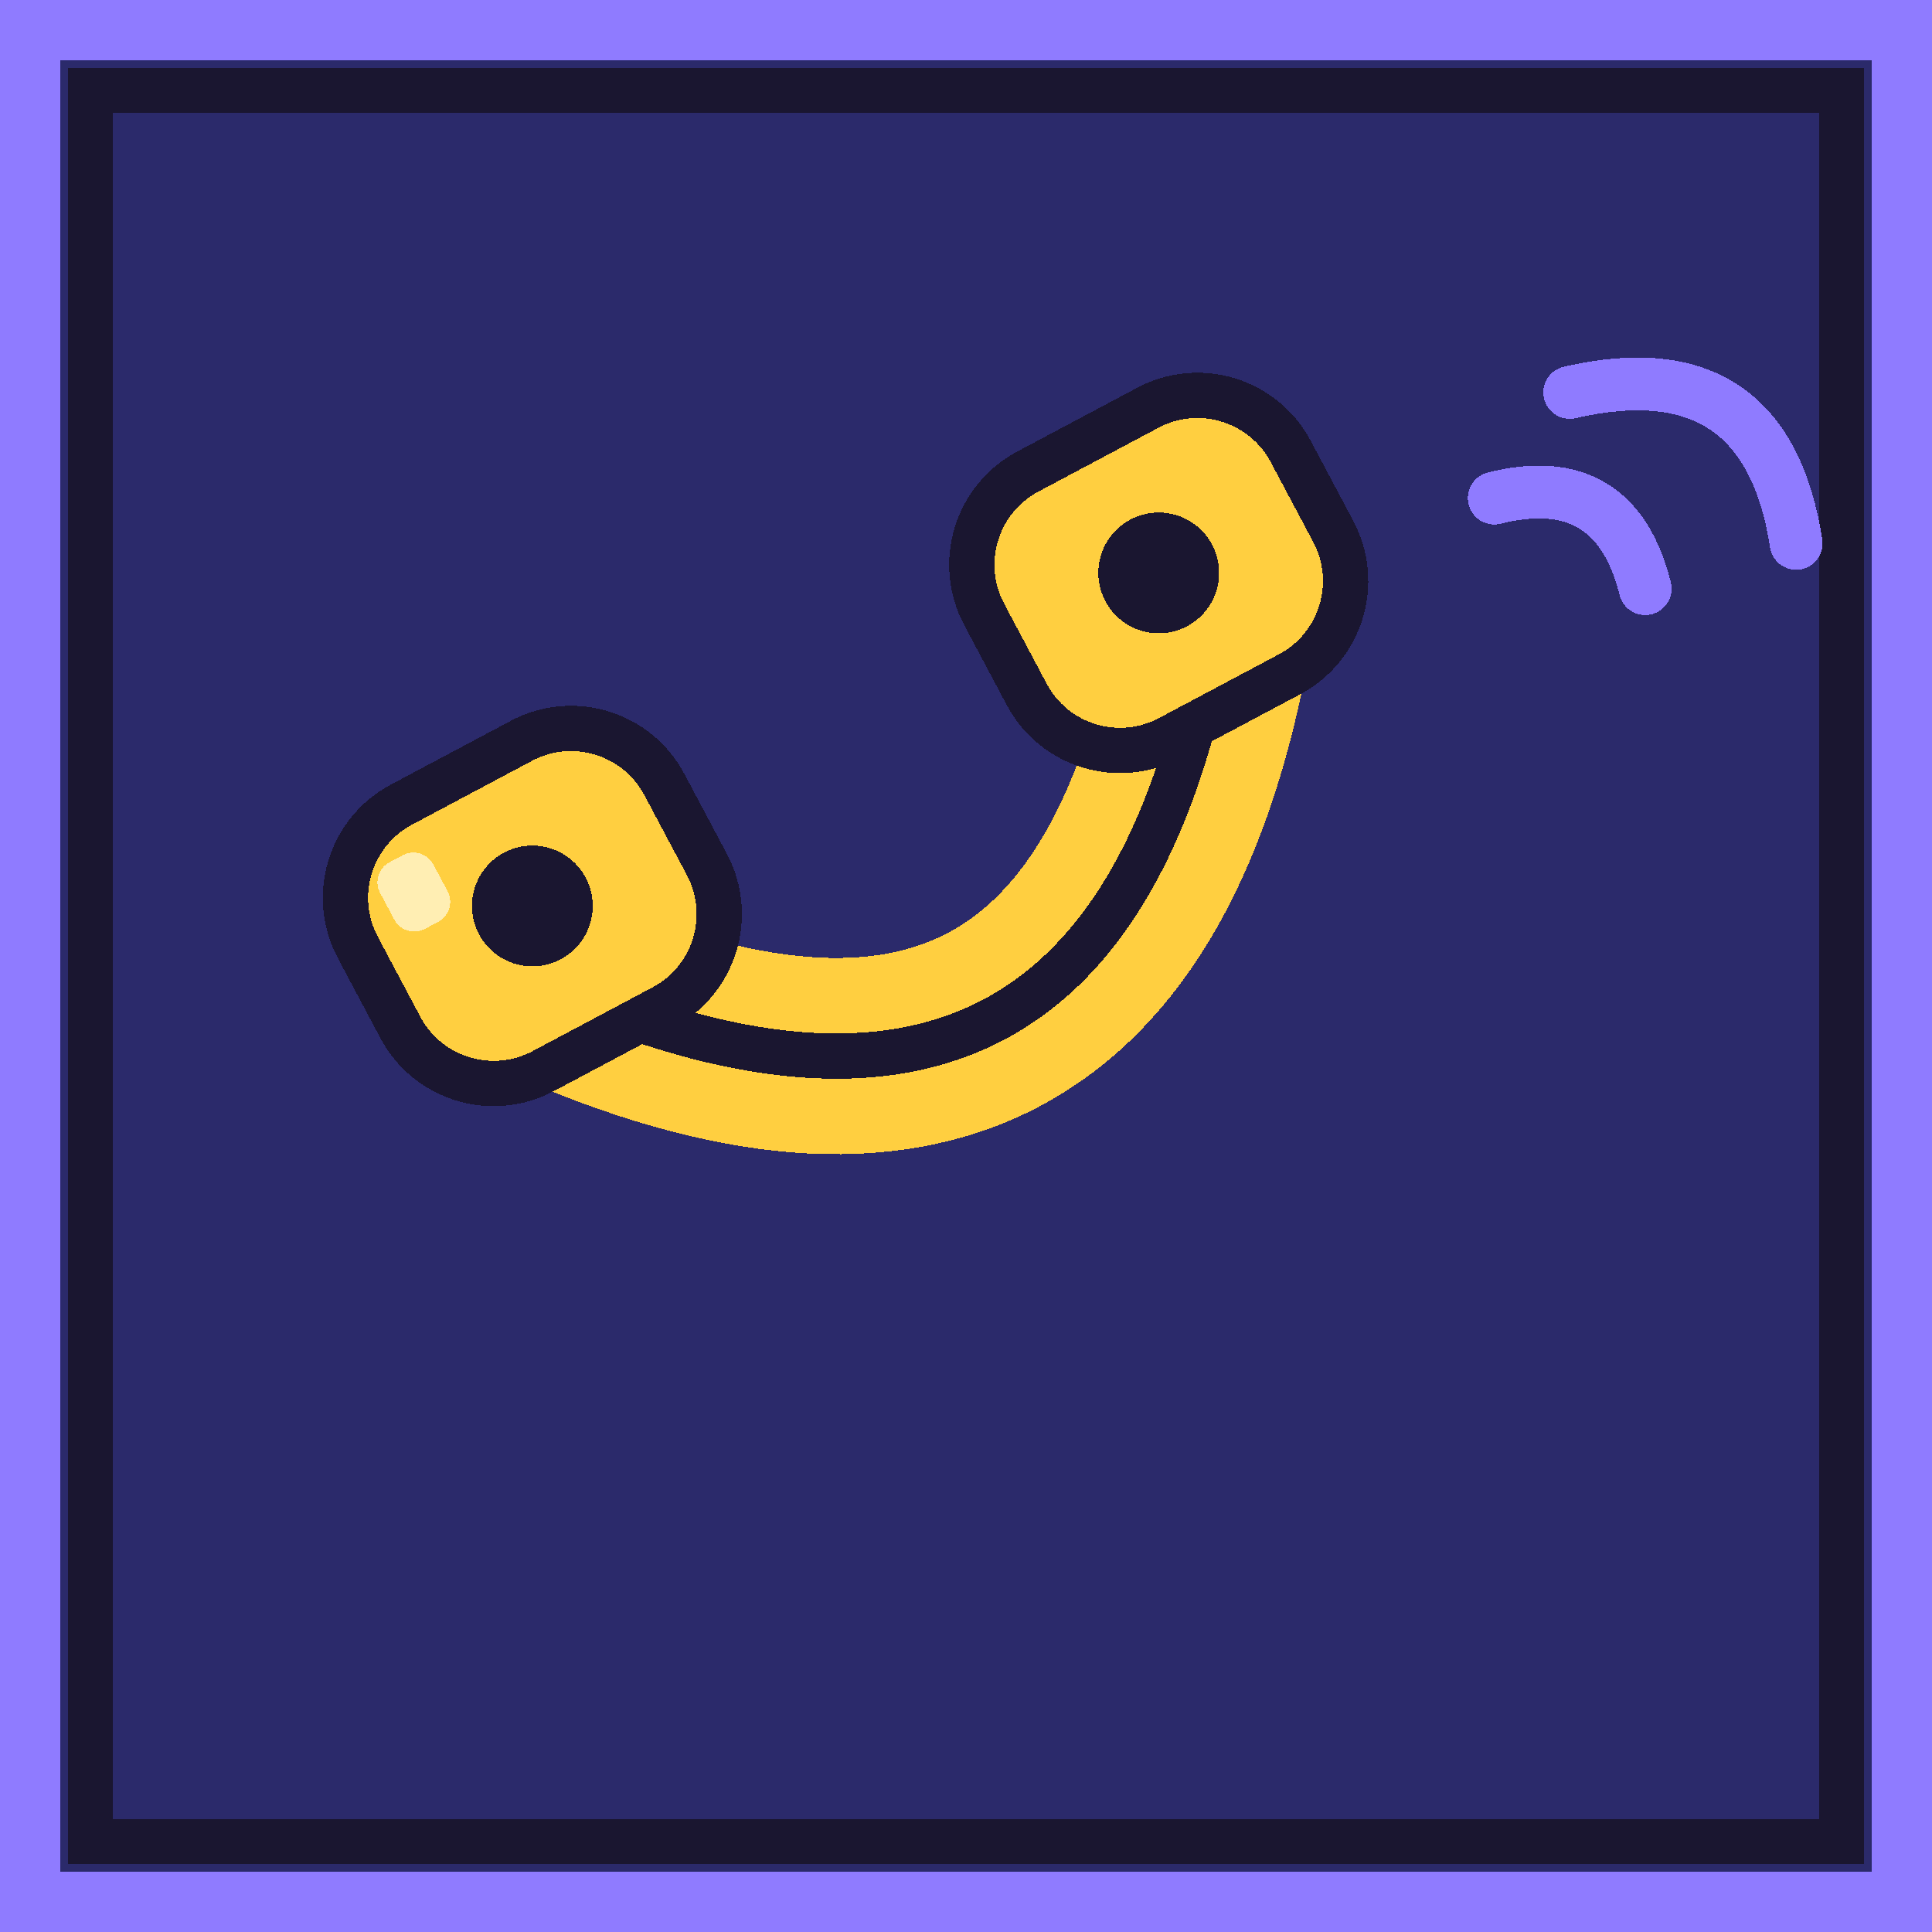
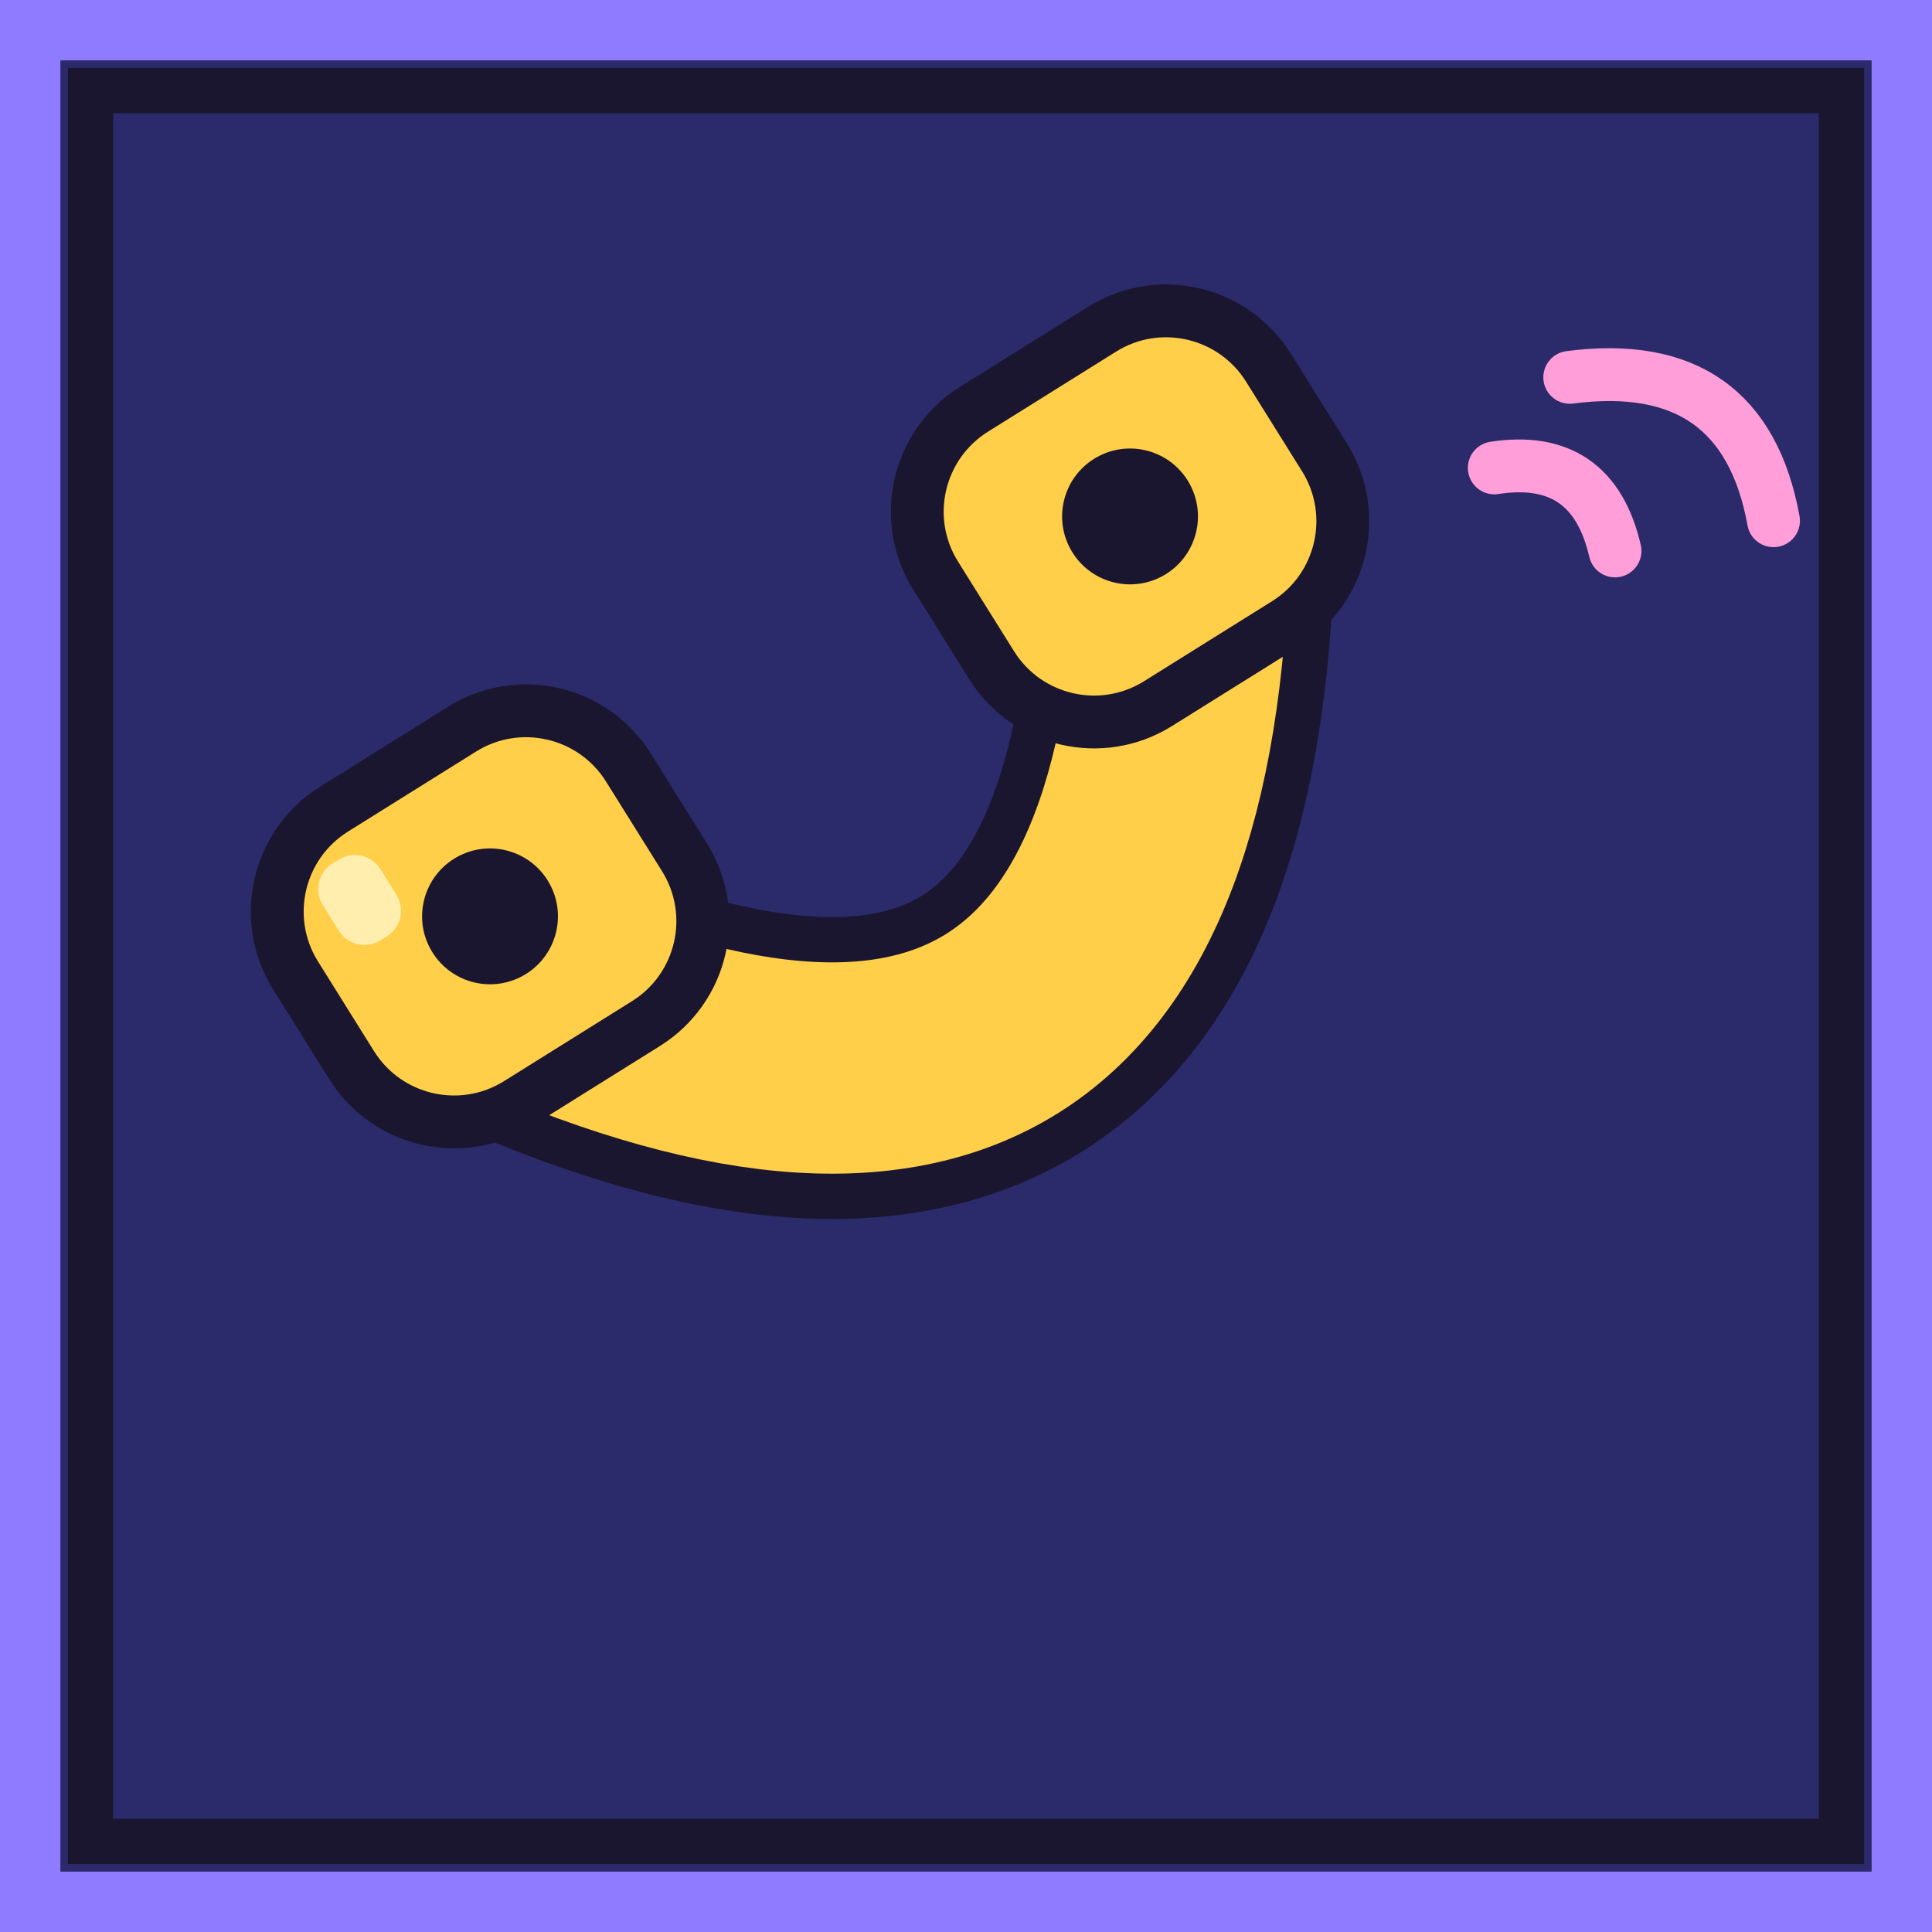
- <svg xmlns="http://www.w3.org/2000/svg" viewBox="0 0 256 256" shape-rendering="crispEdges">
+ <svg xmlns="http://www.w3.org/2000/svg" viewBox="0 0 256 256" shape-rendering="geometricPrecision">
  <rect id="background" x="0" y="0" width="256" height="256" fill="#2b2a6b" />
  <rect x="4" y="4" width="248" height="248" fill="none" stroke="#8f7bff" stroke-width="8" />
  <rect x="12" y="12" width="232" height="232" fill="none" stroke="#1a1630" stroke-width="6" />
-   <g id="handset" transform="rotate(-28 128 128)">
-     <path d="M78 104 Q128 168 178 104" fill="none" stroke="#ffcf40" stroke-width="26" stroke-linecap="round" />
-     <path d="M78 104 Q128 168 178 104" fill="none" stroke="#1a1630" stroke-width="6" />
-     <rect x="58" y="74" width="46" height="40" rx="14" fill="#ffcf40" stroke="#1a1630" stroke-width="6" />
-     <circle cx="81" cy="94" r="8" fill="#1a1630" />
-     <rect x="152" y="74" width="46" height="40" rx="14" fill="#ffcf40" stroke="#1a1630" stroke-width="6" />
-     <circle cx="175" cy="94" r="8" fill="#1a1630" />
-     <rect x="64" y="80" width="8" height="10" rx="3" fill="#fff6cf" opacity="0.8" />
+   <g id="handset" transform="rotate(-32 128 128)">
+     <path d="M74 96 Q128 178 182 96" fill="none" stroke="#1a1630" stroke-width="40" stroke-linecap="round" />
+     <path d="M74 96 Q128 178 182 96" fill="none" stroke="#ffcf4a" stroke-width="28" stroke-linecap="round" />
+     <rect x="52" y="66" width="52" height="46" rx="16" fill="#ffcf4a" stroke="#1a1630" stroke-width="7" />
+     <circle cx="78" cy="89" r="9" fill="#1a1630" />
+     <rect x="152" y="66" width="52" height="46" rx="16" fill="#ffcf4a" stroke="#1a1630" stroke-width="7" />
+     <circle cx="178" cy="89" r="9" fill="#1a1630" />
+     <rect x="60" y="72" width="9" height="12" rx="4" fill="#fff3c0" opacity=".85" />
  </g>
-   <path d="M198 66 q16 -4 20 12" fill="none" stroke="#8f7bff" stroke-width="7" stroke-linecap="round" />
-   <path d="M208 52 q26 -6 30 20" fill="none" stroke="#8f7bff" stroke-width="7" stroke-linecap="round" />
+   <g fill="none" stroke="#ff9ed8" stroke-width="7" stroke-linecap="round">
+     <path d="M198 62 q13 -2 16 11" />
+     <path d="M208 50 q23 -3 27 19" />
+   </g>
</svg>
